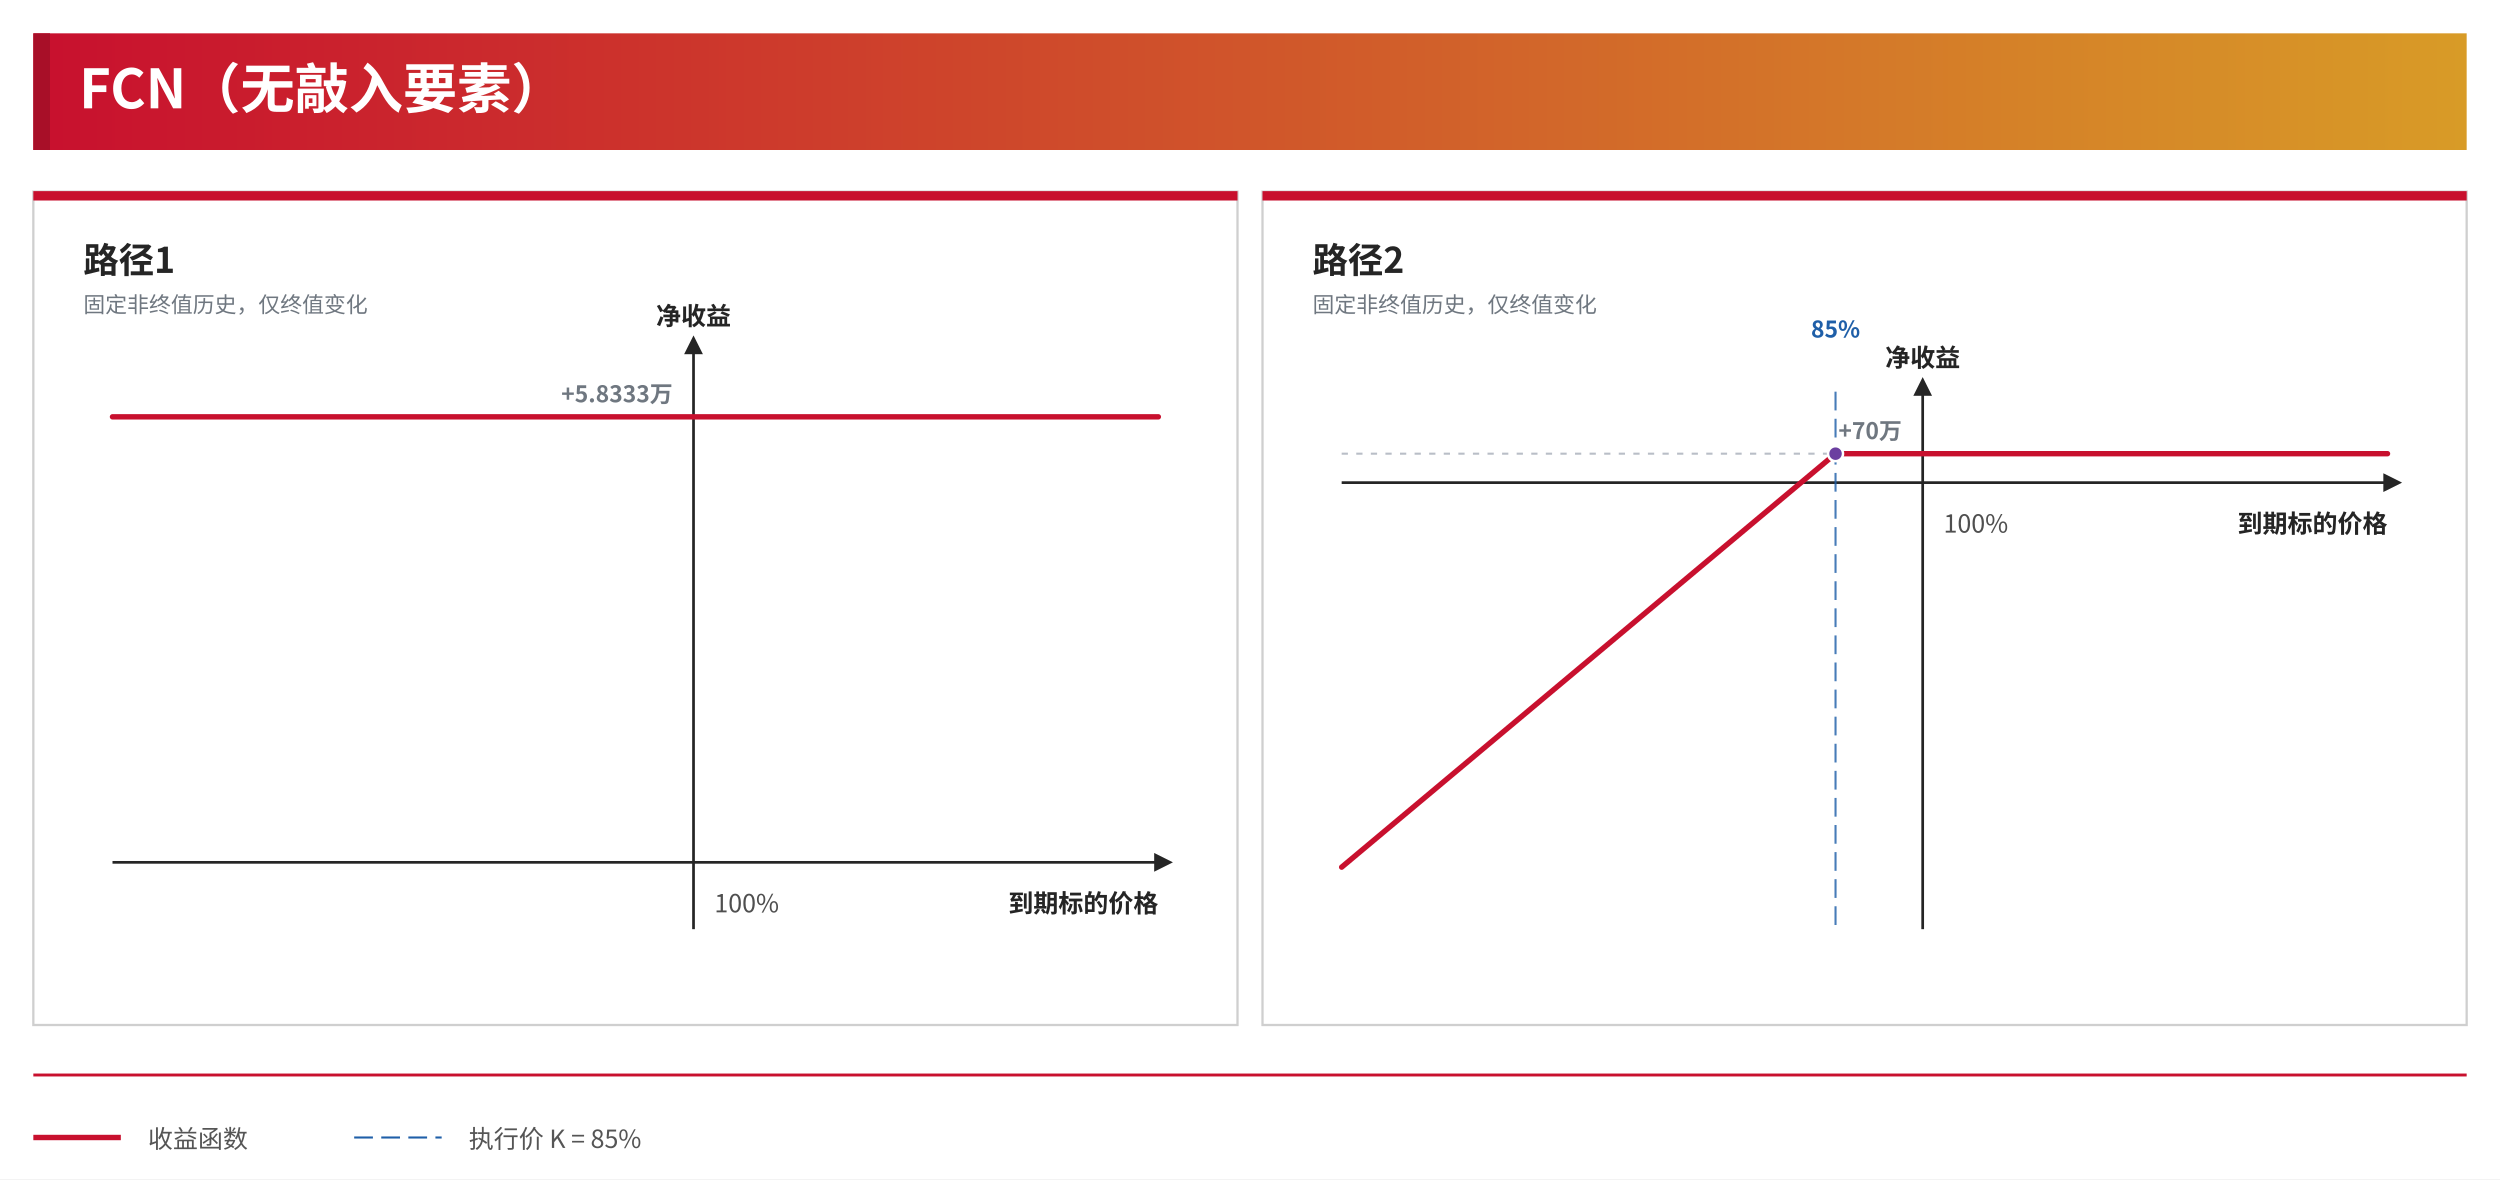
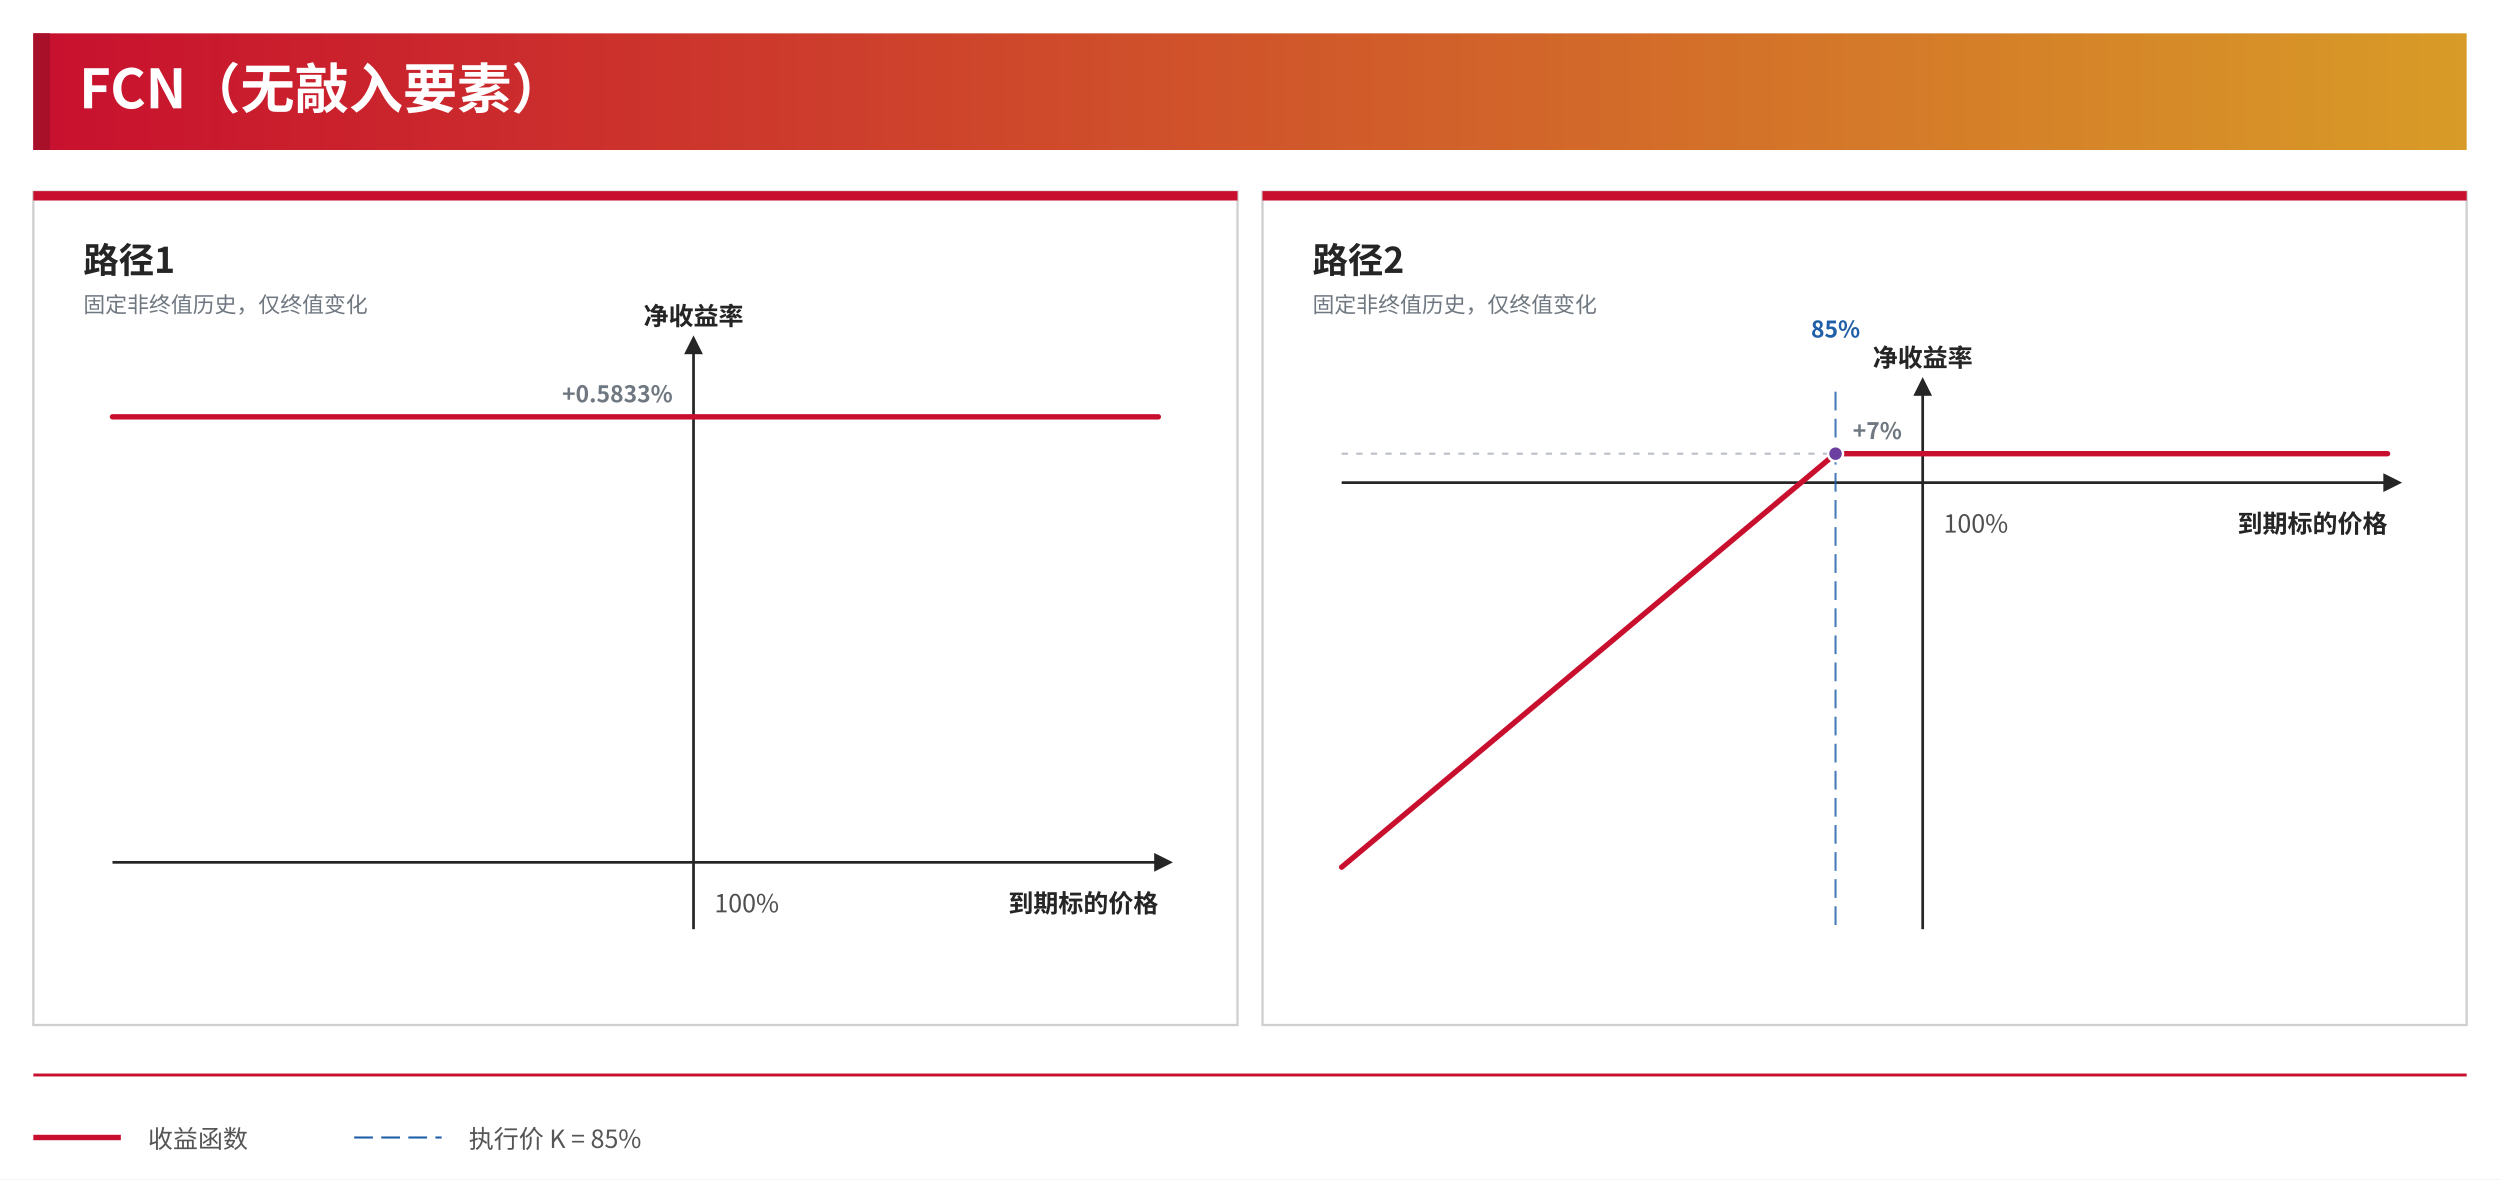
<svg xmlns="http://www.w3.org/2000/svg" width="1200" height="566" viewBox="0 0 1200 566" role="img" aria-labelledby="title desc">
  <defs>
    <linearGradient id="everbright-red-gold" x1="0" y1="0" x2="1" y2="0">
      <stop offset="0" stop-color="#C8102E" />
      <stop offset="1" stop-color="#D89B27" />
    </linearGradient>
    <style>
  .cn{font-family:"PingFang SC","Microsoft YaHei","Noto Sans CJK SC",Arial,sans-serif}.card{fill:#fff;stroke:#CFCFCF;stroke-width:1.1}.card-accent{stroke:#C8102E;stroke-width:4.5}.scenario-no{font-size:17px;font-weight:700;fill:#252525}.scenario-note{font-size:10.5px;fill:#6F7780}.axis-title{font-size:12px;font-weight:600;fill:#252525}.reference-label,.range-label{font-size:12px;fill:#4F4F4F}.axis{stroke:#252525;stroke-width:1.3}.axis-arrow{fill:#252525}.threshold{stroke-width:1;opacity:.82}.threshold-value{font-size:11px;font-weight:700}.payoff-guide{stroke:#B9BEC7;stroke-width:1;stroke-dasharray:3 4}.payoff-level-label{font-size:11px;font-weight:600;fill:#6F7780}.payoff-line{fill:none;stroke:#C8102E;stroke-width:2.6;stroke-linecap:round;stroke-linejoin:round}.payoff-jump{stroke:#C8102E;stroke-width:1.4;stroke-dasharray:4 3;fill:none}.curve-turn{fill:#6B3FA0;stroke:#fff;stroke-width:1.2}.curve-endpoint{stroke:#C8102E;stroke-width:1.7}.curve-endpoint.open{fill:#fff}.curve-endpoint.closed{fill:#C8102E}.global-legend{font-size:12px;fill:#555}.global-legend .token-sub{font-size:9px}
  </style>
  </defs>
  <rect width="1200" height="566" fill="#fff" />
  <rect x="16" y="16" width="1168" height="56" fill="url(#everbright-red-gold)" />
  <rect x="16" y="16" width="8" height="56" fill="#A80F28" />
  <text class="cn" x="38" y="52" fill="#fff" font-size="26" font-weight="700">FCN（无敲入要素）</text>
  <g data-path-card="0">
    <defs>
      <clipPath id="payoffer-card-clip-0">
        <rect x="20" y="96" width="570" height="392" />
      </clipPath>
    </defs>
    <rect class="card" x="16" y="92" width="578" height="400" />
    <line class="card-accent" x1="16" y1="94" x2="594" y2="94" />
    <g clip-path="url(#payoffer-card-clip-0)">
      <text class="cn scenario-no" x="40" y="131">路径1</text>
      <text class="cn scenario-note" x="40" y="150">固定非终值历史，仅终值变化</text>
      <line class="payoff-guide" x1="54" y1="200.077" x2="556" y2="200.077" />
-       <text class="cn payoff-level-label" x="322.889" y="193.077" text-anchor="end">+5.8333万</text>
+       <text class="cn payoff-level-label" x="322.889" y="193.077" text-anchor="end">+0.5833%</text>
      <line class="axis" x1="54" y1="413.923" x2="556" y2="413.923" />
      <line class="axis" x1="332.889" y1="168" x2="332.889" y2="446" />
      <path class="axis-arrow" d="M332.889 161 L328.389 170 L337.389 170 Z" />
      <path class="axis-arrow" d="M563 413.923 L554 409.423 L554 418.423 Z" />
      <path class="payoff-line" d="M54 200.077 L64.681 200.077 L75.362 200.077 L86.043 200.077 L96.723 200.077 L107.404 200.077 L118.085 200.077 L128.766 200.077 L139.447 200.077 L150.128 200.077 L160.809 200.077 L171.489 200.077 L182.17 200.077 L192.851 200.077 L203.532 200.077 L214.213 200.077 L224.894 200.077 L235.575 200.077 L246.255 200.077 L256.936 200.077 L267.617 200.077 L278.298 200.077 L288.979 200.077 L299.66 200.077 L310.34 200.077 L321.021 200.077 L331.702 200.077 L342.383 200.077 L353.064 200.077 L363.745 200.077 L374.425 200.077 L385.106 200.077 L395.787 200.077 L406.468 200.077 L417.149 200.077 L427.83 200.077 L438.511 200.077 L449.192 200.077 L459.872 200.077 L470.553 200.077 L481.234 200.077 L491.915 200.077 L502.596 200.077 L513.277 200.077 L523.957 200.077 L534.638 200.077 L545.319 200.077 L556 200.077" />
-       <text class="cn axis-title" x="332.889" y="156" text-anchor="middle">净收益</text>
+       <text class="cn axis-title" x="332.889" y="156" text-anchor="middle">净收益率</text>
      <text class="cn reference-label" x="342.889" y="437.923" text-anchor="start">100%</text>
      <text class="cn axis-title" x="556" y="437.923" text-anchor="end">到期标的价格</text>
    </g>
  </g>
  <g data-path-card="1">
    <defs>
      <clipPath id="payoffer-card-clip-1">
        <rect x="610" y="96" width="570" height="392" />
      </clipPath>
    </defs>
    <rect class="card" x="606" y="92" width="578" height="400" />
    <line class="card-accent" x1="606" y1="94" x2="1184" y2="94" />
    <g clip-path="url(#payoffer-card-clip-1)">
      <text class="cn scenario-no" x="630" y="131">路径2</text>
      <text class="cn scenario-note" x="630" y="150">固定非终值历史，仅终值变化</text>
      <line class="payoff-guide" x1="644" y1="217.769" x2="1146" y2="217.769" />
-       <text class="cn payoff-level-label" x="912.889" y="210.769" text-anchor="end">+70万</text>
+       <text class="cn payoff-level-label" x="912.889" y="210.769" text-anchor="end">+7%</text>
      <line class="axis" x1="644" y1="231.661" x2="1146" y2="231.661" />
      <line class="axis" x1="922.889" y1="188" x2="922.889" y2="446" />
      <path class="axis-arrow" d="M922.889 181 L918.389 190 L927.389 190 Z" />
      <path class="axis-arrow" d="M1153 231.661 L1144 227.161 L1144 236.161 Z" />
      <line class="threshold" style="stroke:#1F5FA8;stroke-dasharray:9 4" x1="881.056" y1="188" x2="881.056" y2="446" />
      <text class="cn threshold-value" x="881.056" y="162" text-anchor="middle" style="fill:#1F5FA8">85%</text>
      <path class="payoff-line" d="M881.056 217.769 L886.693 217.769 L892.33 217.769 L897.967 217.769 L903.604 217.769 L909.241 217.769 L914.878 217.769 L920.515 217.769 L926.153 217.769 L931.79 217.769 L937.427 217.769 L943.064 217.769 L948.701 217.769 L954.338 217.769 L959.975 217.769 L965.612 217.769 L971.249 217.769 L976.886 217.769 L982.524 217.769 L988.161 217.769 L993.798 217.769 L999.435 217.769 L1005.072 217.769 L1010.709 217.769 L1016.346 217.769 L1021.984 217.769 L1027.621 217.769 L1033.258 217.769 L1038.895 217.769 L1044.532 217.769 L1050.169 217.769 L1055.806 217.769 L1061.443 217.769 L1067.08 217.769 L1072.717 217.769 L1078.355 217.769 L1083.992 217.769 L1089.629 217.769 L1095.266 217.769 L1100.903 217.769 L1106.54 217.769 L1112.177 217.769 L1117.814 217.769 L1123.451 217.769 L1129.089 217.769 L1134.726 217.769 L1140.363 217.769 L1146 217.769 M644 416.231 L649.044 412.008 L654.087 407.786 L659.131 403.563 L664.175 399.34 L669.219 395.118 L674.262 390.895 L679.306 386.673 L684.35 382.45 L689.394 378.228 L694.437 374.005 L699.481 369.782 L704.525 365.56 L709.569 361.337 L714.612 357.115 L719.656 352.892 L724.7 348.669 L729.744 344.447 L734.787 340.224 L739.831 336.002 L744.875 331.779 L749.918 327.557 L754.962 323.334 L760.006 319.111 L765.05 314.889 L770.093 310.666 L775.137 306.443 L780.181 302.221 L785.225 297.998 L790.268 293.776 L795.312 289.553 L800.356 285.331 L805.399 281.108 L810.443 276.885 L815.487 272.663 L820.531 268.44 L825.574 264.218 L830.618 259.995 L835.662 255.773 L840.706 251.55 L845.749 247.327 L850.793 243.105 L855.837 238.882 L860.881 234.66 L865.924 230.437 L870.968 226.214 L876.012 221.992 L881.056 217.769" />
      <circle class="curve-turn" cx="881.056" cy="217.769" r="3.6" />
-       <text class="cn axis-title" x="922.889" y="176" text-anchor="middle">净收益</text>
+       <text class="cn axis-title" x="922.889" y="176" text-anchor="middle">净收益率</text>
      <text class="cn reference-label" x="932.889" y="255.661" text-anchor="start">100%</text>
      <text class="cn axis-title" x="1146" y="255.661" text-anchor="end">到期标的价格</text>
    </g>
  </g>
  <line x1="16" y1="516" x2="1184" y2="516" stroke="#C8102E" stroke-width="1.4" />
  <g class="cn" data-global-legend="true">
    <line x1="16" y1="546" x2="58" y2="546" stroke="#C8102E" stroke-width="2.6" />
    <text class="global-legend" x="71" y="551">收益函数</text>
    <line x1="170" y1="546" x2="212" y2="546" stroke="#1F5FA8" stroke-width="1" stroke-dasharray="9 4" />
    <text class="global-legend" x="225" y="551">执行价 <tspan class="legend-token">K</tspan> = 85%</text>
  </g>
</svg>
